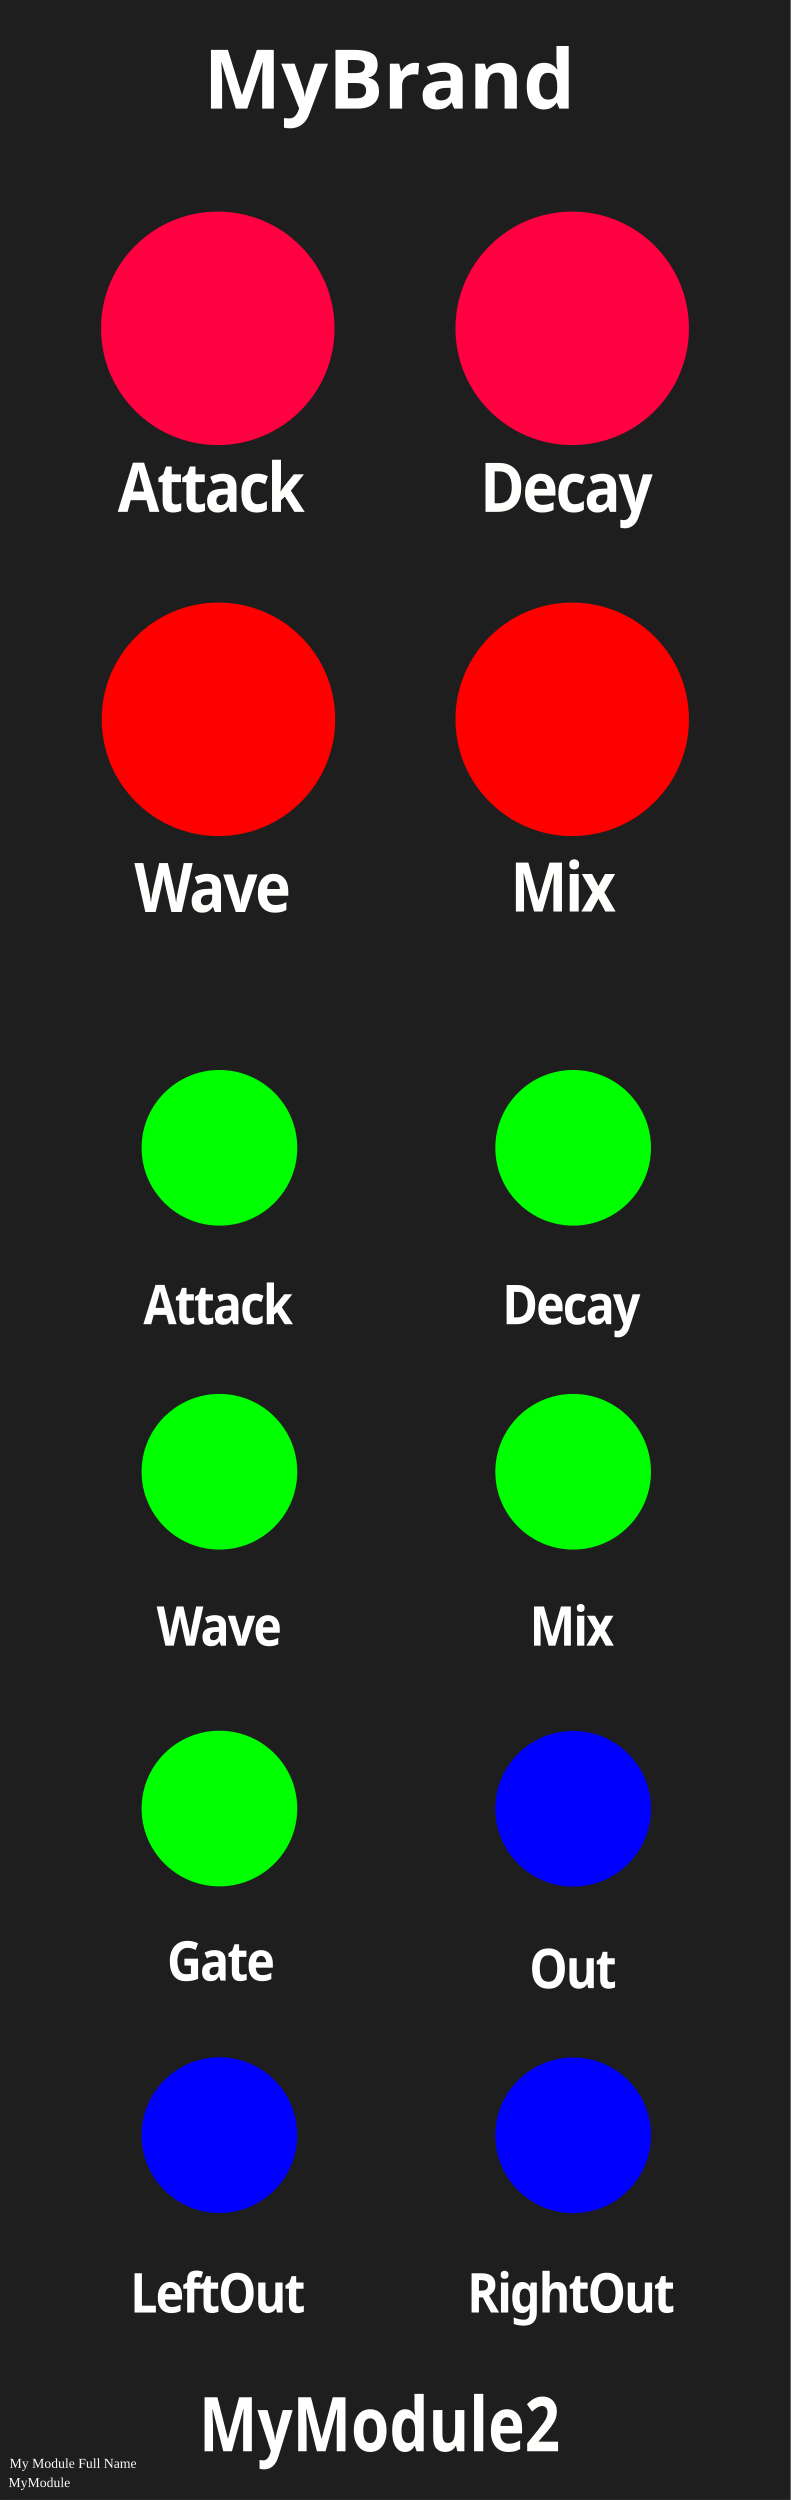
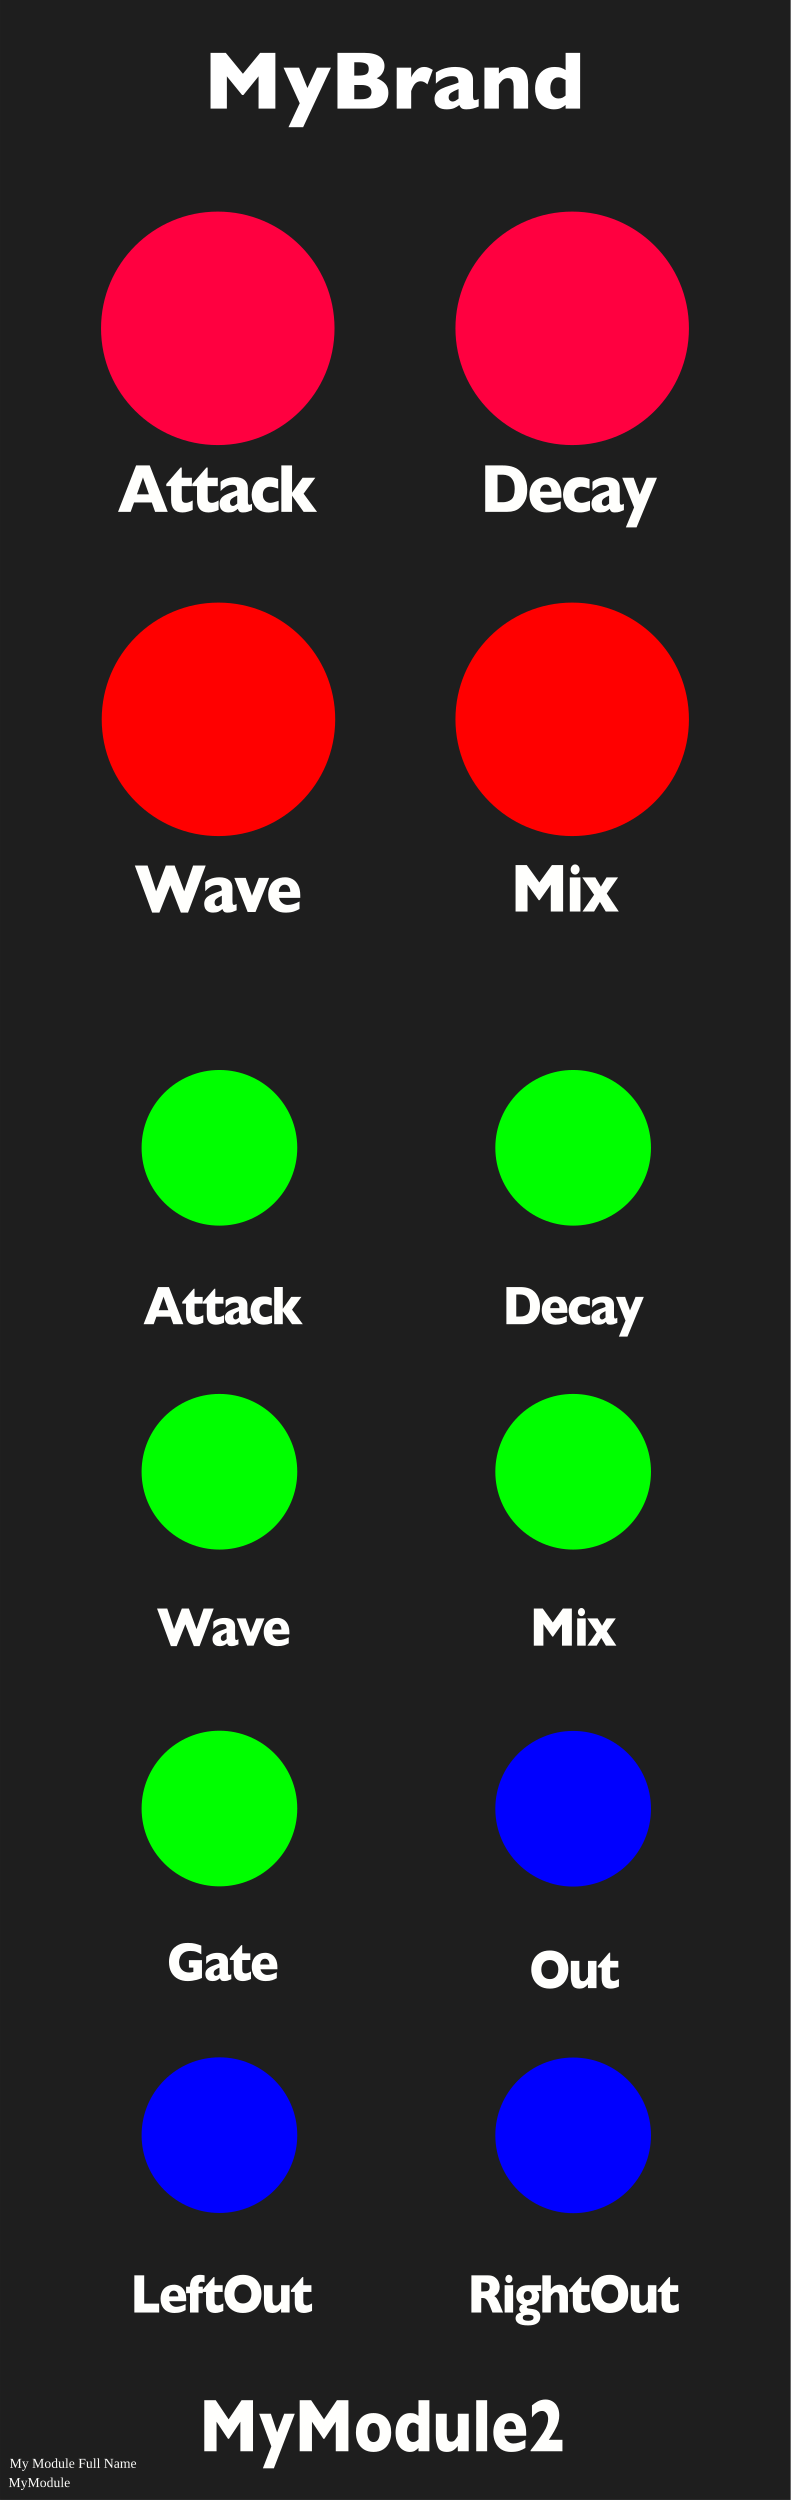
<svg xmlns="http://www.w3.org/2000/svg" width="40.64mm" height="128.5mm" viewBox="0 0 115.2 364.259" version="1.1" id="svg71">
  <defs id="defs71" />
  <g id="faceplate">
    <g id="g1" style="fill:#1e1e1e;fill-opacity:1">
      <rect x="0.12" y="0.13" width="114.95" height="364" style="fill:#1e1e1e;stroke-width:0px;fill-opacity:1" id="rect1" />
      <path d="M 114.95,0.25 V 364 H 0.25 V 0.25 h 114.7 M 115.2,0 H 0 v 364.25 h 115.2 z" style="fill:#1e1e1e;stroke-width:0px;fill-opacity:1" id="path1" />
    </g>
-     <text transform="scale(0.9055385,1.104315)" style="font-weight:700;font-size:9.961px;font-family:GillSans-Bold, 'Gill Sans';fill:#fffffd;fill-opacity:1;stroke-width:0.906" id="text46" x="32.022" y="323.422">
-       <tspan x="32.022" y="323.422" id="tspan46" style="fill:#fffffd;fill-opacity:1;stroke-width:0.906">MyModule2</tspan>
-     </text>
-     <text transform="scale(0.9380831,1.066004)" style="font-weight:700;font-size:7.505px;font-family:GillSans-Bold, 'Gill Sans';letter-spacing:-0.04em;fill:#fffffd;fill-opacity:1;stroke-width:0.938" id="text47" x="78.015" y="180.994">
-       <tspan x="78.015" y="180.994" id="tspan47" style="fill:#fffffd;fill-opacity:1;stroke-width:0.938">Decay</tspan>
-     </text>
-     <text transform="scale(0.9380831,1.066004)" style="font-weight:700;font-size:7.505px;font-family:GillSans-Bold, 'Gill Sans';letter-spacing:-0.04em;fill:#fffffd;fill-opacity:1;stroke-width:0.938" id="text48" x="82.273" y="224.934">
-       <tspan x="82.273" y="224.934" id="tspan48" style="fill:#fffffd;fill-opacity:1;stroke-width:0.938">Mix</tspan>
-     </text>
-     <text transform="scale(0.9380831,1.066004)" style="font-weight:700;font-size:7.505px;font-family:GillSans-Bold, 'Gill Sans';letter-spacing:-0.04em;fill:#fffffd;fill-opacity:1;stroke-width:0.938" id="text49" x="24.329" y="224.934">
-       <tspan x="24.329" y="224.934" id="tspan49" style="fill:#fffffd;fill-opacity:1;stroke-width:0.938">Wave</tspan>
-     </text>
-     <text transform="scale(0.9380831,1.066004)" style="font-weight:700;font-size:7.505px;font-family:GillSans-Bold, 'Gill Sans';letter-spacing:-0.04em;fill:#fffffd;fill-opacity:1;stroke-width:0.938" id="text50" x="22.262" y="180.994">
-       <tspan x="22.262" y="180.994" id="tspan50" style="fill:#fffffd;fill-opacity:1;stroke-width:0.938">Attack</tspan>
-     </text>
-     <text transform="scale(0.9380831,1.066004)" style="font-weight:700;font-size:7.505px;font-family:GillSans-Bold, 'Gill Sans';letter-spacing:-0.04em;fill:#fffffd;fill-opacity:1;stroke-width:0.938" id="text51" x="25.938" y="270.712">
-       <tspan x="25.938" y="270.712" id="tspan51" style="fill:#fffffd;fill-opacity:1;stroke-width:0.938">Gate</tspan>
-     </text>
-     <text transform="scale(0.9380831,1.066004)" style="font-weight:700;font-size:7.505px;font-family:GillSans-Bold, 'Gill Sans';letter-spacing:-0.04em;fill:#fffffd;fill-opacity:1;stroke-width:0.938" id="text52" x="20.227" y="316.078">
-       <tspan x="20.227" y="316.078" id="tspan52" style="fill:#fffffd;fill-opacity:1;stroke-width:0.938">LeftOut</tspan>
-     </text>
-     <text transform="scale(0.9380831,1.066004)" style="font-weight:700;font-size:7.505px;font-family:GillSans-Bold, 'Gill Sans';letter-spacing:-0.04em;fill:#fffffd;fill-opacity:1;stroke-width:0.938" id="text53" x="82.207" y="271.744">
-       <tspan x="82.207" y="271.744" id="tspan53" style="fill:#fffffd;fill-opacity:1;stroke-width:0.938">Out</tspan>
-     </text>
-     <text transform="scale(0.9380831,1.066004)" style="font-weight:700;font-size:7.505px;font-family:GillSans-Bold, 'Gill Sans';letter-spacing:-0.04em;fill:#fffffd;fill-opacity:1;stroke-width:0.938" id="text54" x="72.576" y="316.078">
-       <tspan x="72.576" y="316.078" id="tspan54" style="fill:#fffffd;fill-opacity:1;stroke-width:0.938">RightOut</tspan>
-     </text>
-     <text transform="scale(0.9380831,1.066004)" style="font-weight:700;font-size:9.381px;font-family:GillSans-Bold, 'Gill Sans';letter-spacing:-0.04em;fill:#fffffd;fill-opacity:1;stroke-width:0.938" id="text55" x="20.867" y="124.655">
-       <tspan id="tspan74" x="20.867" y="124.655" style="stroke-width:0.938">Wave<tspan x="20.867" y="124.655" id="tspan55" style="fill:#fffffd;fill-opacity:1;stroke-width:0.938" />
-       </tspan>
-     </text>
-     <text transform="scale(0.9380831,1.066004)" style="font-weight:700;font-size:9.381px;font-family:GillSans-Bold, 'Gill Sans';letter-spacing:-0.04em;fill:#fffffd;fill-opacity:1;stroke-width:0.938" id="text56" x="79.28" y="124.588">
-       <tspan x="79.28" y="124.588" id="tspan56" style="fill:#fffffd;fill-opacity:1;stroke-width:0.938">Mix</tspan>
-     </text>
-     <text transform="scale(0.9380831,1.066004)" style="font-weight:700;font-size:9.381px;font-family:GillSans-Bold, 'Gill Sans';letter-spacing:-0.04em;fill:#fffffd;fill-opacity:1;stroke-width:0.938" id="text57" x="18.284" y="69.961">
-       <tspan x="18.284" y="69.961" id="tspan57" style="fill:#fffffd;fill-opacity:1;stroke-width:0.938">Attack</tspan>
-     </text>
-     <text transform="scale(0.9380831,1.066004)" style="font-weight:700;font-size:9.381px;font-family:GillSans-Bold, 'Gill Sans';letter-spacing:-0.04em;fill:#fffffd;fill-opacity:1;stroke-width:0.938" id="text58" x="74.566" y="69.961">
-       <tspan x="74.566" y="69.961" id="tspan58" style="fill:#fffffd;fill-opacity:1;stroke-width:0.938">Decay</tspan>
-     </text>
-     <text xml:space="preserve" style="font-style:normal;font-variant:normal;font-weight:bold;font-stretch:normal;font-size:12px;font-family:GillSans-Bold, 'Gill Sans';-inkscape-font-specification:'GillSans-Bold, Gill Sans, Bold';font-variant-ligatures:normal;font-variant-caps:normal;font-variant-numeric:normal;font-variant-east-asian:normal;fill:#ffffff;stroke:#0c0000;stroke-width:1.134;stroke-linecap:square;stroke-linejoin:bevel;stroke-miterlimit:0.6;stroke-opacity:0.445;fill-opacity:1" x="29.656" y="15.825" id="text72">
-       <tspan id="tspan72" style="font-style:normal;font-variant:normal;font-weight:bold;font-stretch:normal;font-size:12px;font-family:GillSans-Bold, 'Gill Sans';-inkscape-font-specification:'GillSans-Bold, Gill Sans, Bold';font-variant-ligatures:normal;font-variant-caps:normal;font-variant-numeric:normal;font-variant-east-asian:normal;fill:#ffffff;fill-opacity:1;stroke:none;stroke-width:1.134" x="29.656" y="15.825">MyBrand</tspan>
-     </text>
+     <path d="m 40.709,323.422 h -2.033 v -3.906 l -1.834,2.262 h -0.161 l -1.838,-2.262 v 3.906 h -1.975 v -6.741 h 1.843 l 2.072,2.529 2.082,-2.529 h 1.843 z m 6.722,-4.951 -3.366,7.203 h -1.77 l 1.362,-2.899 -1.96,-4.304 h 1.882 l 1.007,2.461 1.143,-2.461 z m 8.628,4.951 h -2.033 v -3.906 l -1.834,2.262 h -0.161 l -1.838,-2.262 v 3.906 h -1.975 v -6.741 h 1.843 l 2.072,2.529 2.082,-2.529 h 1.843 z m 6.882,-2.481 q 0,0.739 -0.321,1.318 -0.321,0.579 -0.963,0.914 -0.637,0.336 -1.556,0.336 -0.919,0 -1.561,-0.336 -0.637,-0.336 -0.958,-0.914 -0.316,-0.579 -0.316,-1.318 0,-0.559 0.175,-1.017 0.18,-0.457 0.54,-0.807 0.365,-0.355 0.895,-0.545 0.53,-0.19 1.226,-0.19 0.7,0 1.235,0.195 0.54,0.19 0.89,0.535 0.355,0.345 0.535,0.807 0.18,0.462 0.18,1.021 z m -1.843,0 q 0,-0.589 -0.258,-0.919 -0.253,-0.336 -0.739,-0.336 -0.482,0 -0.739,0.336 -0.253,0.331 -0.253,0.919 0,0.584 0.258,0.924 0.258,0.34 0.734,0.34 0.486,0 0.739,-0.336 0.258,-0.34 0.258,-0.929 z m 7.991,2.481 h -1.756 v -0.447 q -0.277,0.233 -0.589,0.384 -0.306,0.151 -0.851,0.151 -0.54,0 -1.06,-0.268 -0.52,-0.268 -0.856,-0.832 -0.336,-0.569 -0.336,-1.43 0,-0.676 0.253,-1.265 0.253,-0.593 0.793,-0.963 0.54,-0.37 1.323,-0.37 0.486,0 0.788,0.107 0.302,0.107 0.535,0.272 v -2.082 h 1.756 z m -1.756,-1.576 v -1.892 q -0.306,-0.17 -0.482,-0.243 -0.17,-0.073 -0.404,-0.073 -0.413,0 -0.691,0.35 -0.272,0.35 -0.272,0.953 0,0.657 0.287,0.958 0.292,0.297 0.676,0.297 0.316,0 0.511,-0.097 0.195,-0.102 0.375,-0.253 z m 8.084,1.576 h -1.756 v -0.705 q -0.37,0.399 -0.778,0.598 -0.404,0.195 -0.973,0.195 -1.124,0 -1.454,-0.652 -0.331,-0.657 -0.331,-1.479 v -2.909 h 1.756 v 2.675 q 0,0.404 0.131,0.71 0.136,0.302 0.584,0.302 0.384,0 0.608,-0.219 0.224,-0.219 0.457,-0.559 v -2.909 h 1.756 z m 2.962,0 h -1.756 v -6.741 h 1.756 z m 6.284,-2.052 h -3.487 q 0.102,0.452 0.501,0.739 0.399,0.287 0.905,0.287 0.885,0 1.955,-0.496 v 1.085 q -0.384,0.199 -0.934,0.365 -0.545,0.161 -1.391,0.161 -0.914,0 -1.556,-0.34 -0.642,-0.34 -0.963,-0.924 -0.316,-0.584 -0.316,-1.323 0,-0.73 0.316,-1.303 0.321,-0.579 0.963,-0.905 0.642,-0.331 1.556,-0.331 0.603,0 1.162,0.263 0.564,0.258 0.924,0.851 0.365,0.589 0.365,1.522 z m -1.644,-0.866 q 0,-0.477 -0.238,-0.759 -0.233,-0.287 -0.676,-0.287 -0.438,0 -0.71,0.292 -0.268,0.287 -0.268,0.754 z m 7.476,2.918 h -5.122 v -0.131 q 0.297,-0.287 0.652,-0.686 0.355,-0.399 0.914,-1.055 0.258,-0.297 0.482,-0.584 0.229,-0.287 0.389,-0.554 0.161,-0.272 0.272,-0.598 0.112,-0.326 0.112,-0.666 0,-0.467 -0.272,-0.754 -0.268,-0.292 -0.686,-0.292 -0.827,0 -1.644,0.856 v -1.59 q 0.287,-0.185 0.472,-0.297 0.185,-0.112 0.423,-0.219 0.243,-0.107 0.574,-0.185 0.331,-0.078 0.715,-0.078 0.618,0 1.124,0.253 0.506,0.248 0.793,0.725 0.292,0.472 0.292,1.104 0,0.447 -0.131,0.837 -0.131,0.389 -0.272,0.627 -0.141,0.238 -0.375,0.589 -0.418,0.623 -0.895,1.187 h 2.184 z" id="text46" style="fill:#fffffd;stroke-width:0.906" transform="scale(0.9055385,1.104315)" aria-label="MyModule2" />
+     <path d="m 83.874,178.546 q 0,0.781 -0.286,1.253 -0.282,0.473 -0.667,0.766 -0.546,0.429 -1.528,0.429 h -2.741 v -5.079 h 2.111 q 0.476,0 0.813,0.051 0.341,0.048 0.612,0.139 0.271,0.088 0.462,0.202 0.191,0.11 0.341,0.238 0.26,0.213 0.454,0.502 0.198,0.289 0.311,0.671 0.117,0.381 0.117,0.828 z m -1.557,-0.066 q 0,-0.619 -0.238,-0.964 -0.235,-0.348 -0.568,-0.465 -0.33,-0.117 -0.674,-0.117 h -0.652 v 3.008 h 0.652 q 0.601,0 1.041,-0.286 0.44,-0.286 0.44,-1.176 z m 5.812,0.967 h -2.627 q 0.077,0.341 0.377,0.557 0.3,0.216 0.682,0.216 0.667,0 1.473,-0.374 v 0.817 q -0.289,0.15 -0.704,0.275 -0.41,0.121 -1.048,0.121 -0.689,0 -1.173,-0.257 -0.484,-0.257 -0.726,-0.696 -0.238,-0.44 -0.238,-0.997 0,-0.55 0.238,-0.982 0.242,-0.436 0.726,-0.682 0.484,-0.249 1.173,-0.249 0.454,0 0.876,0.198 0.425,0.194 0.696,0.641 0.275,0.443 0.275,1.147 z m -1.239,-0.652 q 0,-0.359 -0.18,-0.572 -0.176,-0.216 -0.509,-0.216 -0.33,0 -0.535,0.22 -0.202,0.216 -0.202,0.568 z m 4.782,2.026 q -0.165,0.062 -0.348,0.117 -0.183,0.051 -0.414,0.084 -0.227,0.037 -0.498,0.037 -0.612,0 -1.037,-0.205 -0.421,-0.209 -0.652,-0.52 -0.227,-0.315 -0.315,-0.641 -0.088,-0.326 -0.088,-0.575 0,-0.249 0.088,-0.575 0.092,-0.326 0.315,-0.63 0.224,-0.304 0.645,-0.509 0.425,-0.205 1.044,-0.205 0.414,0 0.674,0.059 0.26,0.059 0.528,0.158 v 1.037 q -0.645,-0.205 -1.008,-0.205 -0.352,0 -0.627,0.213 -0.271,0.213 -0.271,0.66 0,0.297 0.136,0.502 0.136,0.202 0.344,0.297 0.209,0.095 0.418,0.095 0.198,0 0.451,-0.059 0.253,-0.059 0.616,-0.169 z m 4.211,-0.015 q -0.289,0.114 -0.535,0.183 -0.246,0.07 -0.59,0.07 -0.326,0 -0.454,-0.114 -0.128,-0.117 -0.183,-0.282 -0.213,0.172 -0.473,0.286 -0.26,0.11 -0.682,0.11 -0.407,0 -0.66,-0.139 -0.249,-0.143 -0.352,-0.355 -0.099,-0.216 -0.099,-0.443 0,-0.344 0.172,-0.568 0.176,-0.227 0.469,-0.37 0.293,-0.143 0.777,-0.297 0.275,-0.088 0.414,-0.132 0.143,-0.048 0.213,-0.073 0.07,-0.026 0.147,-0.066 0,-0.271 -0.11,-0.425 -0.11,-0.154 -0.476,-0.154 -0.432,0 -0.803,0.191 -0.37,0.191 -0.678,0.491 v -1.011 q 0.246,-0.176 0.531,-0.286 0.286,-0.114 0.597,-0.169 0.311,-0.055 0.63,-0.055 0.81,0 1.217,0.315 0.41,0.311 0.41,0.861 v 1.44 q 0,0.205 0.037,0.308 0.04,0.099 0.143,0.099 0.125,0 0.337,-0.106 z m -1.836,-0.715 v -0.883 q -0.469,0.191 -0.685,0.344 -0.216,0.15 -0.216,0.41 0,0.187 0.106,0.286 0.11,0.099 0.253,0.099 0.136,0 0.268,-0.073 0.136,-0.077 0.275,-0.183 z m 5.948,-2.829 -2.536,5.427 h -1.334 l 1.026,-2.184 -1.477,-3.243 h 1.418 l 0.759,1.854 0.861,-1.854 z" id="text47" style="fill:#fffffd;stroke-width:0.938" transform="scale(0.9380831,1.066004)" aria-label="Decay" />
+     <path d="m 88.818,224.934 h -1.532 v -2.943 l -1.381,1.704 h -0.121 l -1.385,-1.704 v 2.943 h -1.488 v -5.079 h 1.389 l 1.561,1.905 1.568,-1.905 h 1.389 z m 2.049,-4.591 q 0,0.231 -0.165,0.392 -0.165,0.161 -0.392,0.161 -0.154,0 -0.282,-0.073 -0.125,-0.073 -0.198,-0.198 -0.073,-0.128 -0.073,-0.282 0,-0.227 0.161,-0.392 0.161,-0.165 0.392,-0.165 0.227,0 0.392,0.165 0.165,0.165 0.165,0.392 z m 0.106,4.591 h -1.323 v -3.73 h 1.323 z m 4.764,0 h -1.627 l -0.722,-1.059 -0.718,1.059 h -1.444 l 1.444,-1.832 -1.473,-1.898 h 1.623 l 0.689,1.015 0.696,-1.015 h 1.444 l -1.411,1.77 z" id="text48" style="fill:#fffffd;stroke-width:0.938" transform="scale(0.9380831,1.066004)" aria-label="Mix" />
+     <path d="m 33.194,219.855 -2.199,5.145 h -0.887 l -1.319,-2.994 -1.352,2.994 h -0.894 l -2.155,-5.145 h 1.587 l 1.055,2.814 1.209,-2.814 h 1.096 l 1.187,2.814 1.103,-2.814 z m 3.841,4.892 q -0.289,0.114 -0.535,0.183 -0.246,0.07 -0.59,0.07 -0.326,0 -0.454,-0.114 -0.128,-0.117 -0.183,-0.282 -0.213,0.172 -0.473,0.286 -0.26,0.11 -0.682,0.11 -0.407,0 -0.66,-0.139 -0.249,-0.143 -0.352,-0.355 -0.099,-0.216 -0.099,-0.443 0,-0.344 0.172,-0.568 0.176,-0.227 0.469,-0.37 0.293,-0.143 0.777,-0.297 0.275,-0.088 0.414,-0.132 0.143,-0.048 0.213,-0.073 0.07,-0.026 0.147,-0.066 0,-0.271 -0.11,-0.425 -0.11,-0.154 -0.476,-0.154 -0.432,0 -0.803,0.191 -0.37,0.191 -0.678,0.491 v -1.011 q 0.246,-0.176 0.531,-0.286 0.286,-0.114 0.597,-0.169 0.311,-0.055 0.63,-0.055 0.81,0 1.217,0.315 0.41,0.311 0.41,0.861 v 1.44 q 0,0.205 0.037,0.308 0.04,0.099 0.143,0.099 0.125,0 0.337,-0.106 z m -1.836,-0.715 v -0.883 q -0.469,0.191 -0.685,0.344 -0.216,0.15 -0.216,0.41 0,0.187 0.106,0.286 0.11,0.099 0.253,0.099 0.136,0 0.268,-0.073 0.136,-0.077 0.275,-0.183 z m 5.882,-2.829 -1.697,3.73 H 38.409 L 36.749,221.203 h 1.418 l 0.773,1.953 0.857,-1.953 z m 3.863,2.184 h -2.627 q 0.077,0.341 0.377,0.557 0.3,0.216 0.682,0.216 0.667,0 1.473,-0.374 v 0.817 q -0.289,0.15 -0.704,0.275 -0.41,0.121 -1.048,0.121 -0.689,0 -1.173,-0.257 -0.484,-0.257 -0.726,-0.696 -0.238,-0.44 -0.238,-0.997 0,-0.55 0.238,-0.982 0.242,-0.436 0.726,-0.682 0.484,-0.249 1.173,-0.249 0.454,0 0.876,0.198 0.425,0.194 0.696,0.641 0.275,0.443 0.275,1.147 z m -1.239,-0.652 q 0,-0.359 -0.18,-0.572 -0.176,-0.216 -0.509,-0.216 -0.33,0 -0.535,0.22 -0.202,0.216 -0.202,0.568 z" id="text49" style="fill:#fffffd;stroke-width:0.938" transform="scale(0.9380831,1.066004)" aria-label="Wave" />
+     <path d="m 28.477,180.994 h -1.568 l -0.414,-1.03 h -2.206 l -0.421,1.03 h -1.568 l 2.246,-5.079 h 1.693 z m -2.334,-1.913 -0.744,-1.854 -0.751,1.854 z m 5.435,1.697 q -0.205,0.099 -0.568,0.191 -0.359,0.092 -0.689,0.092 -1.425,0 -1.425,-1.392 v -1.488 H 28.298 v -0.231 l 1.77,-1.803 h 0.15 v 1.118 h 1.261 v 0.916 h -1.261 v 1.195 q 0,0.209 0.026,0.337 0.026,0.128 0.143,0.216 0.121,0.084 0.363,0.084 0.315,0 0.828,-0.264 z m 3.221,0 q -0.205,0.099 -0.568,0.191 -0.359,0.092 -0.689,0.092 -1.425,0 -1.425,-1.392 v -1.488 h -0.597 v -0.231 l 1.77,-1.803 h 0.15 v 1.118 h 1.261 v 0.916 h -1.261 v 1.195 q 0,0.209 0.026,0.337 0.026,0.128 0.143,0.216 0.121,0.084 0.363,0.084 0.315,0 0.828,-0.264 z m 4.148,0.029 q -0.289,0.114 -0.535,0.183 -0.246,0.07 -0.59,0.07 -0.326,0 -0.454,-0.114 -0.128,-0.117 -0.183,-0.282 -0.213,0.172 -0.473,0.286 -0.26,0.11 -0.682,0.11 -0.407,0 -0.66,-0.139 -0.249,-0.143 -0.352,-0.355 -0.099,-0.216 -0.099,-0.443 0,-0.344 0.172,-0.568 0.176,-0.227 0.469,-0.37 0.293,-0.143 0.777,-0.297 0.275,-0.088 0.414,-0.132 0.143,-0.048 0.213,-0.073 0.07,-0.026 0.147,-0.066 0,-0.271 -0.11,-0.425 -0.11,-0.154 -0.476,-0.154 -0.432,0 -0.803,0.191 -0.37,0.191 -0.678,0.491 v -1.011 q 0.246,-0.176 0.531,-0.286 0.286,-0.114 0.597,-0.169 0.311,-0.055 0.63,-0.055 0.81,0 1.217,0.315 0.41,0.311 0.41,0.861 v 1.44 q 0,0.205 0.037,0.308 0.04,0.099 0.143,0.099 0.125,0 0.337,-0.106 z m -1.836,-0.715 v -0.883 q -0.469,0.191 -0.685,0.344 -0.216,0.15 -0.216,0.41 0,0.187 0.106,0.286 0.11,0.099 0.253,0.099 0.136,0 0.268,-0.073 0.136,-0.077 0.275,-0.183 z m 5.145,0.729 q -0.165,0.062 -0.348,0.117 -0.183,0.051 -0.414,0.084 -0.227,0.037 -0.498,0.037 -0.612,0 -1.037,-0.205 -0.421,-0.209 -0.652,-0.52 -0.227,-0.315 -0.315,-0.641 -0.088,-0.326 -0.088,-0.575 0,-0.249 0.088,-0.575 0.092,-0.326 0.315,-0.63 0.224,-0.304 0.645,-0.509 0.425,-0.205 1.044,-0.205 0.414,0 0.674,0.059 0.26,0.059 0.528,0.158 v 1.037 q -0.645,-0.205 -1.008,-0.205 -0.352,0 -0.627,0.213 -0.271,0.213 -0.271,0.66 0,0.297 0.136,0.502 0.136,0.202 0.344,0.297 0.209,0.095 0.418,0.095 0.198,0 0.451,-0.059 0.253,-0.059 0.616,-0.169 z m 4.775,0.172 h -1.675 l -1.433,-1.77 v 1.77 h -1.334 v -5.079 h 1.334 v 2.979 l 1.308,-1.631 h 1.583 l -1.458,1.741 z" id="text50" style="fill:#fffffd;stroke-width:0.938" transform="scale(0.9380831,1.066004)" aria-label="Attack" />
+     <path d="m 31.365,270.353 q -0.165,0.062 -0.282,0.103 -0.117,0.04 -0.227,0.073 -0.106,0.033 -0.311,0.084 -0.348,0.081 -0.696,0.121 -0.344,0.044 -0.729,0.044 -0.773,0 -1.429,-0.282 -0.656,-0.282 -1.052,-0.876 -0.392,-0.594 -0.392,-1.458 0,-0.557 0.202,-1.092 0.205,-0.539 0.623,-0.861 0.344,-0.268 0.696,-0.407 0.355,-0.143 0.693,-0.191 0.337,-0.048 0.744,-0.048 0.671,0 1.107,0.103 0.436,0.099 0.956,0.264 v 1.202 q -0.344,-0.202 -0.729,-0.337 -0.385,-0.136 -0.96,-0.136 -0.663,0 -1.063,0.253 -0.396,0.249 -0.553,0.597 -0.154,0.348 -0.154,0.674 0,0.385 0.18,0.711 0.18,0.322 0.542,0.52 0.363,0.194 0.876,0.194 0.293,0 0.623,-0.077 v -0.597 h -0.689 v -1.022 h 2.026 z m 4.559,0.172 q -0.289,0.114 -0.535,0.183 -0.246,0.07 -0.59,0.07 -0.326,0 -0.454,-0.114 -0.128,-0.117 -0.183,-0.282 -0.213,0.172 -0.473,0.286 -0.26,0.11 -0.682,0.11 -0.407,0 -0.66,-0.139 -0.249,-0.143 -0.352,-0.355 -0.099,-0.216 -0.099,-0.443 0,-0.344 0.172,-0.568 0.176,-0.227 0.469,-0.37 0.293,-0.143 0.777,-0.297 0.275,-0.088 0.414,-0.132 0.143,-0.048 0.213,-0.073 0.07,-0.026 0.147,-0.066 0,-0.271 -0.11,-0.425 -0.11,-0.154 -0.476,-0.154 -0.432,0 -0.803,0.191 -0.37,0.191 -0.678,0.491 v -1.011 q 0.246,-0.176 0.531,-0.286 0.286,-0.114 0.597,-0.169 0.311,-0.055 0.63,-0.055 0.81,0 1.217,0.315 0.41,0.311 0.41,0.861 v 1.44 q 0,0.205 0.037,0.308 0.04,0.099 0.143,0.099 0.125,0 0.337,-0.106 z M 34.088,269.811 v -0.883 q -0.469,0.191 -0.685,0.344 -0.216,0.15 -0.216,0.41 0,0.187 0.106,0.286 0.11,0.099 0.253,0.099 0.136,0 0.268,-0.073 0.136,-0.077 0.275,-0.183 z m 4.892,0.685 q -0.205,0.099 -0.568,0.191 -0.359,0.092 -0.689,0.092 -1.425,0 -1.425,-1.392 v -1.488 h -0.597 v -0.231 l 1.77,-1.803 h 0.15 v 1.118 h 1.261 v 0.916 h -1.261 v 1.195 q 0,0.209 0.026,0.337 0.026,0.128 0.143,0.216 0.121,0.084 0.363,0.084 0.315,0 0.828,-0.264 z m 4.104,-1.33 h -2.627 q 0.077,0.341 0.377,0.557 0.3,0.216 0.682,0.216 0.667,0 1.473,-0.374 v 0.817 q -0.289,0.15 -0.704,0.275 -0.41,0.121 -1.048,0.121 -0.689,0 -1.173,-0.257 -0.484,-0.257 -0.726,-0.696 -0.238,-0.44 -0.238,-0.997 0,-0.55 0.238,-0.982 0.242,-0.436 0.726,-0.682 0.484,-0.249 1.173,-0.249 0.454,0 0.876,0.198 0.425,0.194 0.696,0.641 0.275,0.443 0.275,1.147 z m -1.239,-0.652 q 0,-0.359 -0.18,-0.572 -0.176,-0.216 -0.509,-0.216 -0.33,0 -0.535,0.22 -0.202,0.216 -0.202,0.568 z" id="text51" style="fill:#fffffd;stroke-width:0.938" transform="scale(0.9380831,1.066004)" aria-label="Gate" />
+     <path d="m 24.723,316.078 h -3.859 v -5.079 h 1.532 v 3.862 h 2.327 z m 4.2,-1.546 h -2.627 q 0.077,0.341 0.377,0.557 0.3,0.216 0.682,0.216 0.667,0 1.473,-0.374 v 0.817 q -0.289,0.15 -0.704,0.275 -0.41,0.121 -1.048,0.121 -0.689,0 -1.173,-0.257 -0.484,-0.257 -0.726,-0.696 -0.238,-0.44 -0.238,-0.997 0,-0.55 0.238,-0.982 0.242,-0.436 0.726,-0.682 0.484,-0.249 1.173,-0.249 0.454,0 0.876,0.198 0.425,0.194 0.696,0.641 0.275,0.443 0.275,1.147 z m -1.239,-0.652 q 0,-0.359 -0.18,-0.572 -0.176,-0.216 -0.509,-0.216 -0.33,0 -0.535,0.22 -0.202,0.216 -0.202,0.568 z m 4.086,-1.935 q -0.3,-0.07 -0.487,-0.07 -0.213,0 -0.333,0.139 -0.117,0.139 -0.117,0.396 v 0.132 h 0.667 v 0.894 h -0.667 v 2.642 H 29.509 v -2.642 h -0.608 v -0.894 h 0.608 v -0.066 q 0,-0.392 0.15,-0.74 0.154,-0.352 0.509,-0.579 0.355,-0.227 0.938,-0.227 0.33,0 0.663,0.07 z m 2.913,3.917 q -0.205,0.099 -0.568,0.191 -0.359,0.092 -0.689,0.092 -1.425,0 -1.425,-1.392 v -1.488 h -0.597 v -0.231 l 1.77,-1.803 h 0.15 v 1.118 h 1.261 v 0.916 h -1.261 v 1.195 q 0,0.209 0.026,0.337 0.026,0.128 0.143,0.216 0.121,0.084 0.363,0.084 0.315,0 0.828,-0.264 z m 5.929,-2.327 q 0,0.711 -0.33,1.308 -0.326,0.597 -0.975,0.949 -0.649,0.352 -1.579,0.352 -0.942,0 -1.594,-0.366 -0.652,-0.366 -0.971,-0.964 -0.315,-0.597 -0.315,-1.279 0,-0.685 0.315,-1.279 0.315,-0.597 0.967,-0.96 0.656,-0.366 1.598,-0.366 0.704,0 1.253,0.209 0.553,0.209 0.909,0.568 0.355,0.355 0.539,0.832 0.183,0.473 0.183,0.997 z m -1.561,0 q 0,-0.286 -0.084,-0.52 -0.084,-0.238 -0.257,-0.41 -0.169,-0.176 -0.414,-0.271 -0.246,-0.099 -0.568,-0.099 -0.616,0 -0.967,0.359 -0.352,0.359 -0.352,0.942 0,0.583 0.352,0.945 0.355,0.359 0.967,0.359 0.421,0 0.718,-0.165 0.297,-0.169 0.451,-0.462 0.154,-0.297 0.154,-0.678 z m 5.929,2.543 h -1.323 v -0.531 q -0.278,0.3 -0.586,0.451 -0.304,0.147 -0.733,0.147 -0.846,0 -1.096,-0.491 -0.249,-0.495 -0.249,-1.114 v -2.191 h 1.323 v 2.015 q 0,0.304 0.099,0.535 0.103,0.227 0.44,0.227 0.289,0 0.458,-0.165 0.169,-0.165 0.344,-0.421 v -2.191 h 1.323 z m 3.485,-0.216 q -0.205,0.099 -0.568,0.191 -0.359,0.092 -0.689,0.092 -1.425,0 -1.425,-1.392 v -1.488 H 45.187 v -0.231 l 1.77,-1.803 h 0.15 v 1.118 h 1.261 v 0.916 h -1.261 v 1.195 q 0,0.209 0.026,0.337 0.026,0.128 0.143,0.216 0.121,0.084 0.363,0.084 0.315,0 0.828,-0.264 z" id="text52" style="fill:#fffffd;stroke-width:0.938" transform="scale(0.9380831,1.066004)" aria-label="LeftOut" />
+     <path d="m 88.279,269.201 q 0,0.711 -0.33,1.308 -0.326,0.597 -0.975,0.949 -0.649,0.352 -1.579,0.352 -0.942,0 -1.594,-0.366 -0.652,-0.366 -0.971,-0.964 -0.315,-0.597 -0.315,-1.279 0,-0.685 0.315,-1.279 0.315,-0.597 0.967,-0.96 0.656,-0.366 1.598,-0.366 0.704,0 1.253,0.209 0.553,0.209 0.909,0.568 0.355,0.355 0.539,0.832 0.183,0.473 0.183,0.997 z m -1.561,0 q 0,-0.286 -0.084,-0.52 -0.084,-0.238 -0.257,-0.41 -0.169,-0.176 -0.414,-0.271 -0.246,-0.099 -0.568,-0.099 -0.616,0 -0.967,0.359 -0.352,0.359 -0.352,0.942 0,0.583 0.352,0.945 0.355,0.359 0.967,0.359 0.421,0 0.718,-0.165 0.297,-0.169 0.451,-0.462 0.154,-0.297 0.154,-0.678 z m 5.929,2.543 h -1.323 v -0.531 q -0.278,0.3 -0.586,0.451 -0.304,0.147 -0.733,0.147 -0.846,0 -1.096,-0.491 -0.249,-0.495 -0.249,-1.114 v -2.191 h 1.323 v 2.015 q 0,0.304 0.099,0.535 0.103,0.227 0.44,0.227 0.289,0 0.458,-0.165 0.169,-0.165 0.344,-0.421 v -2.191 h 1.323 z m 3.485,-0.216 q -0.205,0.099 -0.568,0.191 -0.359,0.092 -0.689,0.092 -1.425,0 -1.425,-1.392 v -1.488 h -0.597 v -0.231 l 1.77,-1.803 h 0.15 v 1.118 h 1.261 v 0.916 h -1.261 v 1.195 q 0,0.209 0.026,0.337 0.026,0.128 0.143,0.216 0.121,0.084 0.363,0.084 0.315,0 0.828,-0.264 z" id="text53" style="fill:#fffffd;stroke-width:0.938" transform="scale(0.9380831,1.066004)" aria-label="Out" />
+     <path d="m 78.132,316.078 h -1.645 l -0.399,-0.901 q -0.22,-0.495 -0.396,-0.722 -0.176,-0.231 -0.344,-0.293 -0.165,-0.066 -0.429,-0.066 h -0.172 v 1.982 h -1.532 v -5.079 h 2.605 q 0.63,0 1.033,0.257 0.403,0.257 0.579,0.623 0.18,0.366 0.18,0.696 0,0.385 -0.15,0.652 -0.147,0.264 -0.311,0.385 -0.165,0.121 -0.37,0.231 0.246,0.143 0.403,0.341 0.161,0.194 0.436,0.792 z m -2.081,-3.474 q 0,-0.352 -0.231,-0.491 -0.231,-0.139 -0.751,-0.139 h -0.322 v 1.224 h 0.33 q 0.561,0 0.766,-0.121 0.209,-0.125 0.209,-0.473 z m 3.544,-1.118 q 0,0.231 -0.165,0.392 -0.165,0.161 -0.392,0.161 -0.154,0 -0.282,-0.073 -0.125,-0.073 -0.198,-0.198 -0.073,-0.128 -0.073,-0.282 0,-0.227 0.161,-0.392 0.161,-0.165 0.392,-0.165 0.227,0 0.392,0.165 0.165,0.165 0.165,0.392 z m 0.106,4.591 h -1.323 v -3.73 h 1.323 z m 4.361,-2.935 h -0.652 q 0.344,0.3 0.344,0.737 0,0.231 -0.099,0.443 -0.095,0.213 -0.286,0.377 -0.187,0.165 -0.465,0.271 -0.275,0.103 -0.63,0.125 -0.458,0.018 -0.458,0.246 0,0.088 0.059,0.128 0.059,0.04 0.183,0.062 0.128,0.018 0.429,0.044 0.341,0.029 0.634,0.103 0.293,0.073 0.546,0.308 0.253,0.235 0.253,0.671 0,0.348 -0.191,0.616 -0.187,0.268 -0.608,0.418 -0.421,0.15 -1.114,0.15 -0.997,0 -1.466,-0.268 -0.465,-0.268 -0.465,-0.715 0,-0.121 0.059,-0.278 0.062,-0.158 0.257,-0.304 0.198,-0.147 0.572,-0.198 -0.132,-0.048 -0.227,-0.183 -0.095,-0.139 -0.095,-0.289 0,-0.194 0.132,-0.385 0.136,-0.191 0.436,-0.246 -0.418,-0.11 -0.722,-0.414 -0.304,-0.304 -0.304,-0.788 0,-0.366 0.139,-0.641 0.143,-0.275 0.392,-0.447 0.249,-0.172 0.579,-0.253 0.33,-0.084 0.722,-0.084 h 2.048 z m -1.458,0.63 q 0,-0.282 -0.194,-0.451 -0.191,-0.172 -0.429,-0.172 -0.304,0 -0.48,0.205 -0.172,0.205 -0.172,0.432 0,0.158 0.073,0.293 0.077,0.136 0.213,0.22 0.139,0.081 0.33,0.081 0.286,0 0.473,-0.18 0.187,-0.18 0.187,-0.429 z m 0.264,3.001 q 0,-0.246 -0.264,-0.319 -0.26,-0.07 -0.539,-0.07 -0.458,0 -0.663,0.095 -0.202,0.099 -0.202,0.311 0,0.418 0.843,0.418 0.377,0 0.601,-0.11 0.224,-0.106 0.224,-0.326 z m 5.35,-0.696 h -1.319 v -1.935 q 0,-0.022 0,-0.04 0.004,-0.022 0.004,-0.088 0,-0.268 -0.114,-0.491 -0.114,-0.224 -0.432,-0.224 -0.249,0 -0.44,0.169 -0.191,0.165 -0.363,0.418 v 2.191 h -1.319 v -5.079 h 1.319 v 1.883 q 0.326,-0.348 0.645,-0.473 0.319,-0.128 0.678,-0.128 1.341,0 1.341,1.506 z m 3.434,-0.216 q -0.205,0.099 -0.568,0.191 -0.359,0.092 -0.689,0.092 -1.425,0 -1.425,-1.392 v -1.488 h -0.597 v -0.231 l 1.77,-1.803 h 0.15 v 1.118 h 1.261 v 0.916 h -1.261 v 1.195 q 0,0.209 0.026,0.337 0.026,0.128 0.143,0.216 0.121,0.084 0.363,0.084 0.315,0 0.828,-0.264 z m 5.929,-2.327 q 0,0.711 -0.33,1.308 -0.326,0.597 -0.975,0.949 -0.649,0.352 -1.579,0.352 -0.942,0 -1.594,-0.366 -0.652,-0.366 -0.971,-0.964 -0.315,-0.597 -0.315,-1.279 0,-0.685 0.315,-1.279 0.315,-0.597 0.967,-0.96 0.656,-0.366 1.598,-0.366 0.704,0 1.253,0.209 0.553,0.209 0.909,0.568 0.355,0.355 0.539,0.832 0.183,0.473 0.183,0.997 z m -1.561,0 q 0,-0.286 -0.084,-0.52 -0.084,-0.238 -0.257,-0.41 -0.169,-0.176 -0.414,-0.271 -0.246,-0.099 -0.568,-0.099 -0.616,0 -0.967,0.359 -0.352,0.359 -0.352,0.942 0,0.583 0.352,0.945 0.355,0.359 0.967,0.359 0.421,0 0.718,-0.165 0.297,-0.169 0.451,-0.462 0.154,-0.297 0.154,-0.678 z m 5.929,2.543 h -1.323 v -0.531 q -0.278,0.3 -0.586,0.451 -0.304,0.147 -0.733,0.147 -0.846,0 -1.096,-0.491 -0.249,-0.495 -0.249,-1.114 v -2.191 h 1.323 v 2.015 q 0,0.304 0.099,0.535 0.103,0.227 0.44,0.227 0.289,0 0.458,-0.165 0.169,-0.165 0.344,-0.421 v -2.191 h 1.323 z m 3.485,-0.216 q -0.205,0.099 -0.568,0.191 -0.359,0.092 -0.689,0.092 -1.425,0 -1.425,-1.392 v -1.488 h -0.597 v -0.231 l 1.77,-1.803 h 0.15 v 1.118 h 1.261 v 0.916 h -1.261 v 1.195 q 0,0.209 0.026,0.337 0.026,0.128 0.143,0.216 0.121,0.084 0.363,0.084 0.315,0 0.828,-0.264 z" id="text54" style="fill:#fffffd;stroke-width:0.938" transform="scale(0.9380831,1.066004)" aria-label="RightOut" />
+     <path d="m 31.948,118.307 -2.748,6.431 h -1.108 l -1.649,-3.742 -1.69,3.742 h -1.118 l -2.693,-6.431 h 1.983 l 1.319,3.518 1.512,-3.518 h 1.37 l 1.484,3.518 1.379,-3.518 z m 4.801,6.115 q -0.362,0.142 -0.669,0.229 -0.307,0.087 -0.737,0.087 -0.408,0 -0.568,-0.142 -0.16,-0.147 -0.229,-0.353 -0.266,0.215 -0.591,0.357 -0.325,0.137 -0.852,0.137 -0.508,0 -0.824,-0.174 -0.311,-0.179 -0.44,-0.444 -0.124,-0.27 -0.124,-0.554 0,-0.431 0.215,-0.71 0.22,-0.284 0.586,-0.463 0.366,-0.179 0.971,-0.371 0.344,-0.11 0.518,-0.165 0.179,-0.06 0.266,-0.092 0.087,-0.032 0.183,-0.082 0,-0.339 -0.137,-0.531 -0.137,-0.192 -0.595,-0.192 -0.54,0 -1.003,0.238 -0.463,0.238 -0.847,0.614 v -1.264 q 0.307,-0.22 0.664,-0.357 0.357,-0.142 0.747,-0.211 0.389,-0.069 0.788,-0.069 1.012,0 1.521,0.394 0.513,0.389 0.513,1.076 v 1.8 q 0,0.257 0.046,0.385 0.05,0.124 0.179,0.124 0.156,0 0.421,-0.133 z m -2.295,-0.893 v -1.104 q -0.586,0.238 -0.857,0.431 -0.27,0.188 -0.27,0.513 0,0.234 0.133,0.357 0.137,0.124 0.316,0.124 0.169,0 0.334,-0.092 0.169,-0.096 0.344,-0.229 z m 7.352,-3.536 -2.121,4.663 h -1.218 l -2.075,-4.663 h 1.773 l 0.966,2.441 1.072,-2.441 z m 4.828,2.73 h -3.284 q 0.096,0.426 0.472,0.696 0.376,0.27 0.852,0.27 0.834,0 1.841,-0.467 v 1.021 q -0.362,0.188 -0.879,0.344 -0.513,0.151 -1.31,0.151 -0.861,0 -1.466,-0.321 -0.605,-0.321 -0.907,-0.87 -0.298,-0.55 -0.298,-1.246 0,-0.687 0.298,-1.228 0.302,-0.545 0.907,-0.852 0.605,-0.311 1.466,-0.311 0.568,0 1.095,0.247 0.531,0.243 0.87,0.802 0.344,0.554 0.344,1.434 z m -1.548,-0.815 q 0,-0.449 -0.224,-0.715 -0.22,-0.27 -0.637,-0.27 -0.412,0 -0.669,0.275 -0.252,0.27 -0.252,0.71 z" id="text55" style="fill:#fffffd;stroke-width:0.938" transform="scale(0.9380831,1.066004)" aria-label="Wave" />
+     <path d="M 87.461,124.588 H 85.546 v -3.678 l -1.727,2.13 h -0.151 l -1.731,-2.13 v 3.678 h -1.86 v -6.349 h 1.736 l 1.951,2.382 1.96,-2.382 h 1.736 z m 2.561,-5.739 q 0,0.289 -0.206,0.49 -0.206,0.202 -0.49,0.202 -0.192,0 -0.353,-0.092 -0.156,-0.092 -0.247,-0.247 -0.092,-0.16 -0.092,-0.353 0,-0.284 0.202,-0.49 0.202,-0.206 0.49,-0.206 0.284,0 0.49,0.206 0.206,0.206 0.206,0.49 z m 0.133,5.739 h -1.654 v -4.663 h 1.654 z m 5.955,0 h -2.034 l -0.902,-1.324 -0.898,1.324 h -1.805 l 1.805,-2.29 -1.841,-2.373 h 2.029 l 0.861,1.269 0.87,-1.269 h 1.805 l -1.763,2.212 z" id="text56" style="fill:#fffffd;stroke-width:0.938" transform="scale(0.9380831,1.066004)" aria-label="Mix" />
+     <path d="M 26.052,69.961 H 24.092 L 23.574,68.674 H 20.817 l -0.527,1.287 h -1.96 l 2.808,-6.349 h 2.116 z m -2.918,-2.391 -0.93,-2.318 -0.939,2.318 z m 6.793,2.121 q -0.257,0.124 -0.71,0.238 -0.449,0.115 -0.861,0.115 -1.782,0 -1.782,-1.741 v -1.86 h -0.747 v -0.289 l 2.212,-2.254 h 0.188 v 1.397 h 1.576 v 1.145 h -1.576 v 1.493 q 0,0.261 0.032,0.421 0.032,0.16 0.179,0.27 0.151,0.105 0.453,0.105 0.394,0 1.035,-0.33 z m 4.027,0 q -0.257,0.124 -0.71,0.238 -0.449,0.115 -0.861,0.115 -1.782,0 -1.782,-1.741 v -1.86 h -0.747 v -0.289 l 2.212,-2.254 h 0.188 v 1.397 h 1.576 v 1.145 h -1.576 v 1.493 q 0,0.261 0.032,0.421 0.032,0.16 0.179,0.27 0.151,0.105 0.453,0.105 0.394,0 1.035,-0.33 z m 5.185,0.037 q -0.362,0.142 -0.669,0.229 -0.307,0.087 -0.737,0.087 -0.408,0 -0.568,-0.142 -0.16,-0.147 -0.229,-0.353 -0.266,0.215 -0.591,0.357 -0.325,0.137 -0.852,0.137 -0.508,0 -0.824,-0.174 -0.311,-0.179 -0.44,-0.444 -0.124,-0.27 -0.124,-0.554 0,-0.431 0.215,-0.71 0.22,-0.284 0.586,-0.463 0.366,-0.179 0.971,-0.371 0.344,-0.11 0.518,-0.165 0.179,-0.06 0.266,-0.092 0.087,-0.032 0.183,-0.082 0,-0.339 -0.137,-0.531 -0.137,-0.192 -0.595,-0.192 -0.54,0 -1.003,0.238 -0.463,0.238 -0.847,0.614 v -1.264 q 0.307,-0.22 0.664,-0.357 0.357,-0.142 0.747,-0.211 0.389,-0.069 0.788,-0.069 1.012,0 1.521,0.394 0.513,0.389 0.513,1.076 v 1.8 q 0,0.257 0.046,0.385 0.05,0.124 0.179,0.124 0.156,0 0.421,-0.133 z m -2.295,-0.893 v -1.104 q -0.586,0.238 -0.857,0.431 -0.27,0.188 -0.27,0.513 0,0.234 0.133,0.357 0.137,0.124 0.316,0.124 0.169,0 0.334,-0.092 0.169,-0.096 0.344,-0.229 z m 6.431,0.912 q -0.206,0.078 -0.435,0.147 -0.229,0.064 -0.518,0.105 -0.284,0.046 -0.623,0.046 -0.765,0 -1.296,-0.257 -0.527,-0.261 -0.815,-0.65 -0.284,-0.394 -0.394,-0.802 -0.11,-0.408 -0.11,-0.719 0,-0.311 0.11,-0.719 0.115,-0.408 0.394,-0.788 0.279,-0.38 0.806,-0.637 0.531,-0.257 1.305,-0.257 0.518,0 0.843,0.073 0.325,0.073 0.66,0.197 v 1.296 q -0.806,-0.257 -1.26,-0.257 -0.44,0 -0.783,0.266 -0.339,0.266 -0.339,0.824 0,0.371 0.169,0.628 0.169,0.252 0.431,0.371 0.261,0.119 0.522,0.119 0.247,0 0.563,-0.073 0.316,-0.073 0.77,-0.211 z m 5.969,0.215 H 47.152 l -1.791,-2.212 v 2.212 h -1.667 v -6.349 h 1.667 v 3.724 l 1.635,-2.038 h 1.979 l -1.823,2.176 z" id="text57" style="fill:#fffffd;stroke-width:0.938" transform="scale(0.9380831,1.066004)" aria-label="Attack" />
+     <path d="m 81.89,66.901 q 0,0.976 -0.357,1.567 -0.353,0.591 -0.834,0.957 -0.682,0.536 -1.91,0.536 h -3.426 v -6.349 h 2.638 q 0.595,0 1.017,0.064 0.426,0.06 0.765,0.174 0.339,0.11 0.577,0.252 0.238,0.137 0.426,0.298 0.325,0.266 0.568,0.628 0.247,0.362 0.389,0.838 0.147,0.476 0.147,1.035 z m -1.947,-0.082 q 0,-0.774 -0.298,-1.205 -0.293,-0.435 -0.71,-0.582 -0.412,-0.147 -0.843,-0.147 h -0.815 v 3.761 h 0.815 q 0.751,0 1.301,-0.357 0.55,-0.357 0.55,-1.47 z m 7.265,1.209 h -3.284 q 0.096,0.426 0.472,0.696 0.376,0.27 0.852,0.27 0.834,0 1.841,-0.467 v 1.021 q -0.362,0.188 -0.879,0.344 -0.513,0.151 -1.31,0.151 -0.861,0 -1.466,-0.321 -0.605,-0.321 -0.907,-0.87 -0.298,-0.55 -0.298,-1.246 0,-0.687 0.298,-1.228 0.302,-0.545 0.907,-0.852 0.605,-0.311 1.466,-0.311 0.568,0 1.095,0.247 0.531,0.243 0.87,0.802 0.344,0.554 0.344,1.434 z m -1.548,-0.815 q 0,-0.449 -0.224,-0.715 -0.22,-0.27 -0.637,-0.27 -0.412,0 -0.669,0.275 -0.252,0.27 -0.252,0.71 z m 5.978,2.533 q -0.206,0.078 -0.435,0.147 -0.229,0.064 -0.518,0.105 -0.284,0.046 -0.623,0.046 -0.765,0 -1.296,-0.257 -0.527,-0.261 -0.815,-0.65 -0.284,-0.394 -0.394,-0.802 -0.11,-0.408 -0.11,-0.719 0,-0.311 0.11,-0.719 0.115,-0.408 0.394,-0.788 0.279,-0.38 0.806,-0.637 0.531,-0.257 1.305,-0.257 0.518,0 0.843,0.073 0.325,0.073 0.66,0.197 v 1.296 q -0.806,-0.257 -1.26,-0.257 -0.44,0 -0.783,0.266 -0.339,0.266 -0.339,0.824 0,0.371 0.169,0.628 0.169,0.252 0.431,0.371 0.261,0.119 0.522,0.119 0.247,0 0.563,-0.073 0.316,-0.073 0.77,-0.211 z m 5.263,-0.018 q -0.362,0.142 -0.669,0.229 -0.307,0.087 -0.737,0.087 -0.408,0 -0.568,-0.142 -0.16,-0.147 -0.229,-0.353 -0.266,0.215 -0.591,0.357 -0.325,0.137 -0.852,0.137 -0.508,0 -0.824,-0.174 -0.311,-0.179 -0.44,-0.444 -0.124,-0.27 -0.124,-0.554 0,-0.431 0.215,-0.71 0.22,-0.284 0.586,-0.463 0.366,-0.179 0.971,-0.371 0.344,-0.11 0.518,-0.165 0.179,-0.06 0.266,-0.092 0.087,-0.032 0.183,-0.082 0,-0.339 -0.137,-0.531 -0.137,-0.192 -0.595,-0.192 -0.54,0 -1.003,0.238 -0.463,0.238 -0.847,0.614 v -1.264 q 0.307,-0.22 0.664,-0.357 0.357,-0.142 0.747,-0.211 0.389,-0.069 0.788,-0.069 1.012,0 1.521,0.394 0.513,0.389 0.513,1.076 v 1.8 q 0,0.257 0.046,0.385 0.05,0.124 0.179,0.124 0.156,0 0.421,-0.133 z m -2.295,-0.893 v -1.104 q -0.586,0.238 -0.857,0.431 -0.27,0.188 -0.27,0.513 0,0.234 0.133,0.357 0.137,0.124 0.316,0.124 0.169,0 0.334,-0.092 0.169,-0.096 0.344,-0.229 z m 7.434,-3.536 -3.17,6.784 H 97.204 L 98.487,69.352 96.641,65.298 h 1.773 l 0.948,2.318 1.076,-2.318 z" id="text58" style="fill:#fffffd;stroke-width:0.938" transform="scale(0.9380831,1.066004)" aria-label="Decay" />
+     <path style="-inkscape-font-specification:'GillSans-Bold, Gill Sans, Bold';fill:#ffffff;stroke-width:1.134;stroke-linecap:square;stroke-linejoin:bevel;stroke-miterlimit:0.6;stroke-opacity:0.445" d="m 40.121,15.825 h -2.449 V 11.12 L 35.463,13.845 H 35.27 L 33.055,11.12 v 4.705 H 30.676 V 7.704 h 2.221 l 2.496,3.047 2.508,-3.047 h 2.221 z M 48.219,9.86 44.164,18.538 h -2.133 l 1.641,-3.492 -2.361,-5.186 h 2.268 l 1.213,2.965 1.377,-2.965 z m 8.367,3.662 q 0,1.049 -0.721,1.676 -0.715,0.627 -2.004,0.627 H 49.168 V 7.704 h 3.926 q 0.762,0 1.324,0.146 0.568,0.146 0.914,0.404 0.346,0.252 0.516,0.598 0.17,0.346 0.17,0.756 0,0.445 -0.176,0.826 -0.176,0.375 -0.439,0.621 -0.258,0.24 -0.521,0.34 0.832,0.328 1.266,0.832 0.439,0.498 0.439,1.295 z M 53.727,10.042 q 0,-0.586 -0.387,-0.779 Q 52.953,9.069 52.133,9.069 H 51.617 v 1.945 h 0.527 q 0.838,0 1.207,-0.193 0.375,-0.193 0.375,-0.779 z m 0.398,3.381 q 0,-1.043 -1.512,-1.043 h -0.996 v 2.08 h 0.996 q 1.512,0 1.512,-1.037 z m 8.93,-3.24 -0.779,2.115 q -0.48,-0.457 -0.973,-0.457 -0.445,0 -0.773,0.305 -0.322,0.299 -0.621,1.113 v 2.566 h -2.109 V 9.86 h 2.109 v 1.441 q 0.199,-0.533 0.703,-1.037 0.504,-0.51 1.184,-0.51 0.357,0 0.621,0.105 0.27,0.105 0.639,0.322 z m 6.692,5.344 q -0.463,0.182 -0.855,0.293 -0.393,0.111 -0.943,0.111 -0.521,0 -0.727,-0.182 -0.205,-0.188 -0.293,-0.451 -0.34,0.275 -0.756,0.457 -0.416,0.176 -1.09,0.176 -0.65,0 -1.055,-0.223 -0.398,-0.229 -0.563,-0.568 -0.158,-0.346 -0.158,-0.709 0,-0.551 0.275,-0.908 0.281,-0.363 0.75,-0.592 0.469,-0.229 1.242,-0.475 0.439,-0.141 0.662,-0.211 0.229,-0.076 0.34,-0.117 0.111,-0.041 0.234,-0.105 0,-0.434 -0.176,-0.68 -0.176,-0.246 -0.762,-0.246 -0.691,0 -1.283,0.305 -0.592,0.305 -1.084,0.785 v -1.617 q 0.393,-0.281 0.85,-0.457 0.457,-0.182 0.955,-0.27 0.498,-0.088 1.008,-0.088 1.295,0 1.945,0.504 0.656,0.498 0.656,1.377 v 2.303 q 0,0.328 0.059,0.492 0.064,0.158 0.229,0.158 0.199,0 0.539,-0.17 z m -2.936,-1.143 v -1.412 q -0.75,0.305 -1.096,0.551 -0.346,0.24 -0.346,0.656 0,0.299 0.17,0.457 0.176,0.158 0.404,0.158 0.217,0 0.428,-0.117 0.217,-0.123 0.439,-0.293 z m 10.137,1.441 h -2.109 v -3.217 q 0,-0.492 -0.164,-0.855 -0.158,-0.369 -0.703,-0.369 -0.258,0 -0.457,0.1 -0.193,0.094 -0.352,0.246 -0.152,0.152 -0.258,0.293 -0.105,0.141 -0.217,0.299 v 3.504 h -2.109 V 9.86 h 2.109 v 0.855 q 0.498,-0.533 0.996,-0.744 0.504,-0.217 1.119,-0.217 2.145,0 2.145,2.566 z m 7.576,0 h -2.115 v -0.539 q -0.334,0.281 -0.709,0.463 -0.369,0.182 -1.025,0.182 -0.65,0 -1.277,-0.322 -0.627,-0.322 -1.031,-1.002 -0.404,-0.686 -0.404,-1.723 0,-0.814 0.305,-1.523 0.305,-0.715 0.955,-1.16 0.65,-0.445 1.594,-0.445 0.586,0 0.949,0.129 0.363,0.129 0.645,0.328 V 7.704 h 2.115 z m -2.115,-1.898 v -2.279 q -0.369,-0.205 -0.58,-0.293 -0.205,-0.088 -0.486,-0.088 -0.498,0 -0.832,0.422 -0.328,0.422 -0.328,1.148 0,0.791 0.346,1.154 0.352,0.357 0.814,0.357 0.381,0 0.615,-0.117 0.234,-0.123 0.451,-0.305 z" id="text72" aria-label="MyBrand" />
  </g>
  <g id="components" style="display:inline">
    <circle id="ROut" cx="83.51" cy="311.13" r="11.34" style="fill:#0000ff;stroke-width:0px" />
    <circle id="LOut" cx="31.97" cy="311.1" r="11.34" style="fill:#0000ff;stroke-width:0px;fill-opacity:1" />
    <circle id="Out" cx="83.51" cy="263.54" r="11.34" style="fill:#0000ff;stroke-width:0px;fill-opacity:1" />
    <circle id="Gate" cx="31.97" cy="263.51" r="11.34" style="fill:#00ff00;stroke-width:0px" />
    <circle id="MixCV" cx="83.51" cy="214.44" r="11.34" style="fill:#00ff00;stroke-width:0px" />
    <circle id="WaveCV" cx="31.97" cy="214.44" r="11.34" style="display:inline;fill:#00ff00;stroke-width:0px" />
    <circle cx="83.51" cy="167.24" r="11.34" style="display:inline;fill:#00ff00;stroke-width:0px" id="Decay CV" />
    <circle cx="31.97" cy="167.24" r="11.34" style="fill:#00ff00;stroke-width:0px;fill-opacity:1" id="AttackCV" />
    <circle id="Mix" cx="83.37" cy="104.81" r="17.01" style="fill:#ff0000;stroke-width:0px" />
    <circle id="Wave" cx="31.83" cy="104.81" r="17.01" style="fill:#ff0000;stroke-width:0px" />
    <circle id="Decay" cx="83.37" cy="47.84" r="17.01" style="fill:#ff0040;stroke-width:0px" />
    <circle id="Attack" cx="31.73" cy="47.84" r="17.01" style="fill:#ff0040;stroke-width:0px" />
    <text xml:space="preserve" style="font-size:2px;fill:#fffffd" x="1.236" y="362.376" id="slug">
      <tspan id="tspan75" style="stroke-width:1.134" x="1.236" y="362.376">MyModule</tspan>
    </text>
    <text xml:space="preserve" style="font-size:2px;display:inline;fill:#fffffd" x="1.403" y="359.577" id="modulename">
      <tspan id="tspan75-1" style="stroke-width:1.134" x="1.403" y="359.577">My Module Full Name</tspan>
    </text>
  </g>
</svg>
